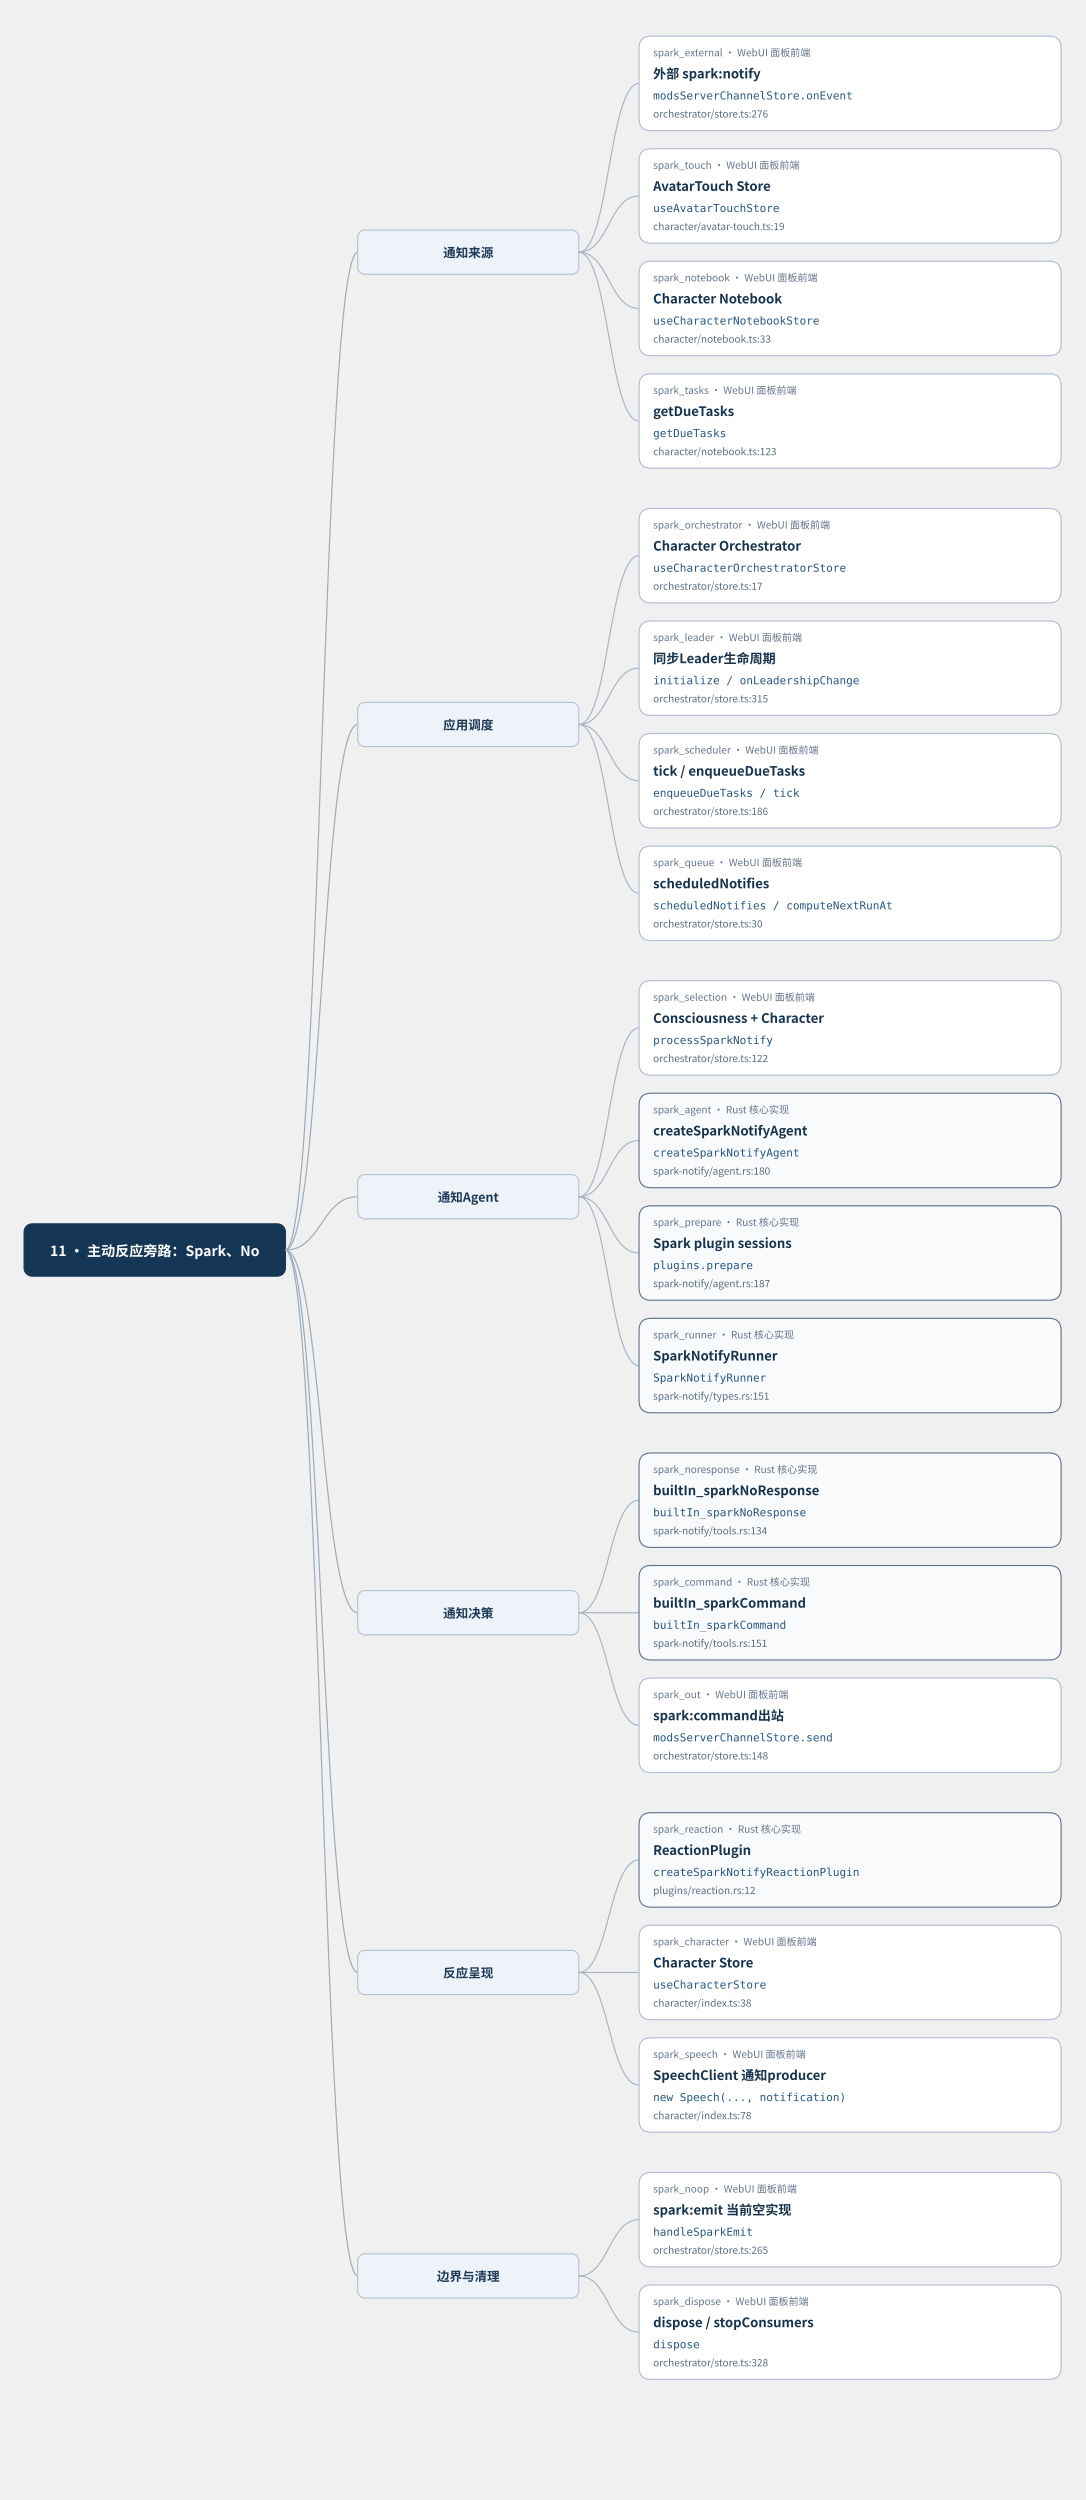
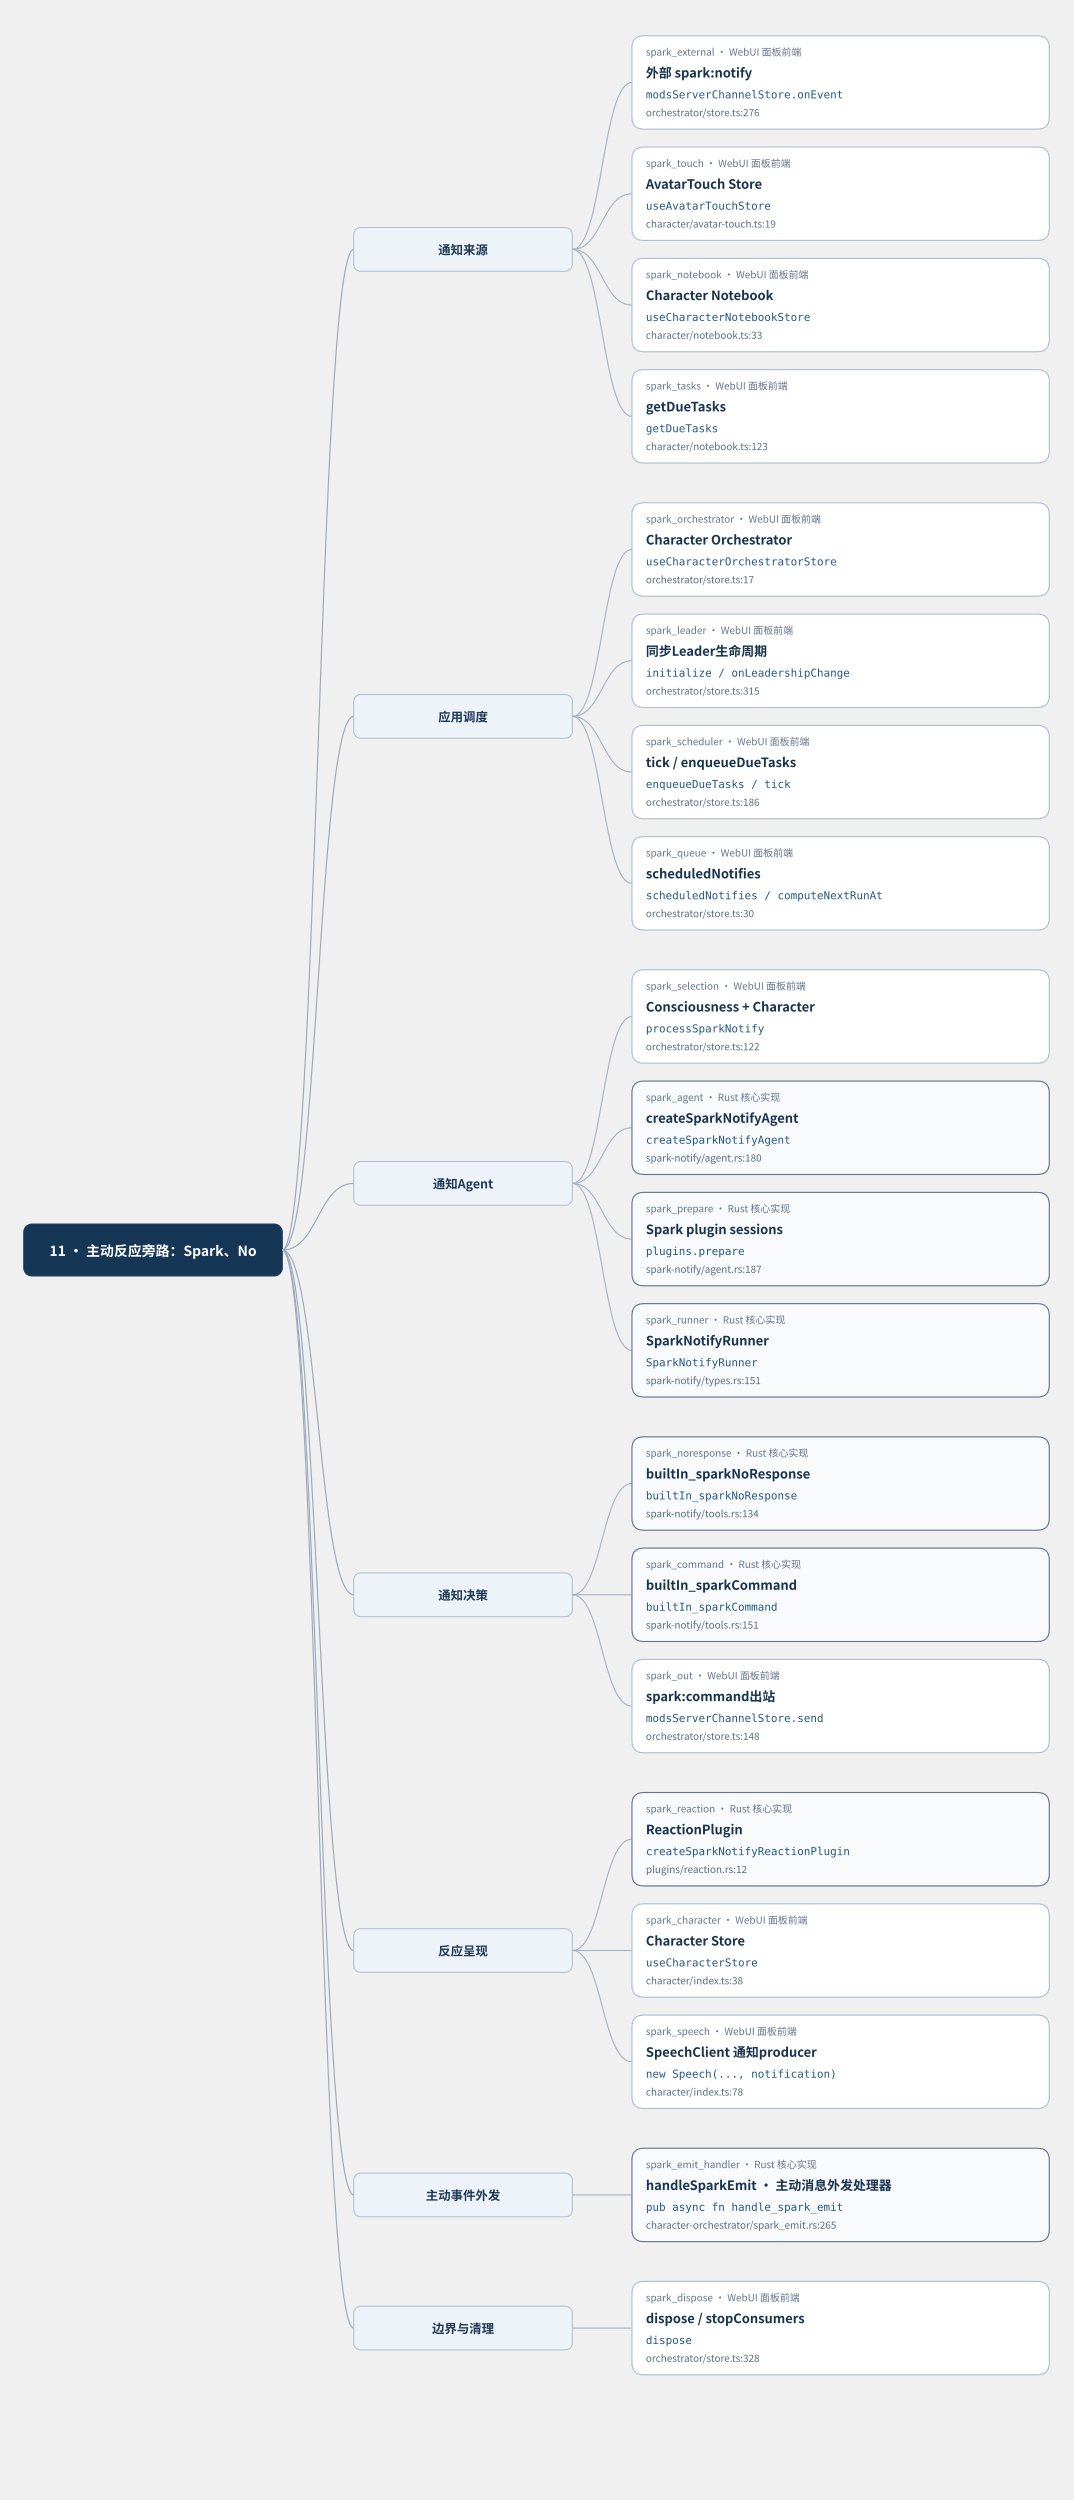
- <svg xmlns="http://www.w3.org/2000/svg" xmlns:xlink="http://www.w3.org/1999/xlink" width="1080pt" height="2488pt" viewBox="0.00 0.00 1080.00 2488.00">
+ <svg xmlns="http://www.w3.org/2000/svg" xmlns:xlink="http://www.w3.org/1999/xlink" width="1080pt" height="2516pt" viewBox="0.00 0.00 1080.00 2516.00">
  <g id="graph0" class="graph" transform="scale(1 1) rotate(0) translate(0 0)">
    <g id="node-root" class="node">
-       <rect x="24" y="1218.0" width="260" height="52" rx="8" fill="#153655" stroke="#153655" stroke-width="1.2" />
-       <text text-anchor="middle" x="154" y="1250.0" font-family="Noto Sans CJK SC" font-size="14.00" font-weight="bold" fill="white">11 · 主动反应旁路：Spark、No</text>
+       <rect x="24" y="1232.0" width="260" height="52" rx="8" fill="#153655" stroke="#153655" stroke-width="1.2" />
+       <text text-anchor="middle" x="154" y="1264.0" font-family="Noto Sans CJK SC" font-size="14.00" font-weight="bold" fill="white">11 · 主动反应旁路：Spark、No</text>
    </g>
    <g id="edge-root-0" class="edge">
-       <path fill="none" stroke="#9babbc" stroke-width="1.2" d="M284,1244.0 C320,1244.0 320,251.0 356,251.0" />
+       <path fill="none" stroke="#9babbc" stroke-width="1.2" d="M284,1258.0 C320,1258.0 320,251.0 356,251.0" />
    </g>
    <g id="node-g0" class="node">
      <rect x="356" y="229.0" width="220" height="44" rx="7" fill="#edf3f9" stroke="#b1c1d1" stroke-width="1.1" />
      <text text-anchor="middle" x="466" y="256.0" font-family="Noto Sans CJK SC" font-size="12.50" font-weight="600" fill="#1e3a56">通知来源</text>
    </g>
    <g id="edge-g0-spark_external" class="edge">
      <path fill="none" stroke="#a6b4c3" stroke-width="1.15" d="M576,251.0 C606,251.0 606,83.0 636,83.0" />
    </g>
    <g id="node-spark_external" class="node">
      <g id="a_node-spark_external">
        <a xlink:href="./packages/stage-ui/src/stores/character/orchestrator/store.ts#L276" data-tooltip="来自server channel的外部事件" target="_blank">
          <path fill="#ffffff" stroke="#afbed0" stroke-width="1.15" d="M1044,36 L648,36 Q636,36 636,48 L636,118 Q636,130 648,130 L1044,130 Q1056,130 1056,118 L1056,48 Q1056,36 1044,36 Z" />
          <text text-anchor="start" x="650" y="56" font-family="Noto Sans CJK SC" font-size="10.00" fill="#64748b">spark_external · WebUI 面板前端</text>
          <text text-anchor="start" x="650" y="78" font-family="Noto Sans CJK SC" font-weight="bold" font-size="13.00" fill="#17334d">外部 spark:notify</text>
          <text text-anchor="start" x="650" y="99" font-family="DejaVu Sans Mono, monospace" font-size="11.00" fill="#265782">modsServerChannelStore.onEvent</text>
          <text text-anchor="start" x="650" y="117" font-family="Noto Sans CJK SC" font-size="10.00" fill="#586c80">orchestrator/store.ts:276</text>
        </a>
      </g>
    </g>
    <g id="edge-g0-spark_touch" class="edge">
      <path fill="none" stroke="#a6b4c3" stroke-width="1.15" d="M576,251.0 C606,251.0 606,195.0 636,195.0" />
    </g>
    <g id="node-spark_touch" class="node">
      <g id="a_node-spark_touch">
        <a xlink:href="./packages/stage-ui/src/stores/character/avatar-touch.ts#L19" data-tooltip="leader路由触摸通知并统一冷却" target="_blank">
          <path fill="#ffffff" stroke="#afbed0" stroke-width="1.15" d="M1044,148 L648,148 Q636,148 636,160 L636,230 Q636,242 648,242 L1044,242 Q1056,242 1056,230 L1056,160 Q1056,148 1044,148 Z" />
          <text text-anchor="start" x="650" y="168" font-family="Noto Sans CJK SC" font-size="10.00" fill="#64748b">spark_touch · WebUI 面板前端</text>
          <text text-anchor="start" x="650" y="190" font-family="Noto Sans CJK SC" font-weight="bold" font-size="13.00" fill="#17334d">AvatarTouch Store</text>
          <text text-anchor="start" x="650" y="211" font-family="DejaVu Sans Mono, monospace" font-size="11.00" fill="#265782">useAvatarTouchStore</text>
          <text text-anchor="start" x="650" y="229" font-family="Noto Sans CJK SC" font-size="10.00" fill="#586c80">character/avatar-touch.ts:19</text>
        </a>
      </g>
    </g>
    <g id="edge-g0-spark_notebook" class="edge">
      <path fill="none" stroke="#a6b4c3" stroke-width="1.15" d="M576,251.0 C606,251.0 606,307.0 636,307.0" />
    </g>
    <g id="node-spark_notebook" class="node">
      <g id="a_node-spark_notebook">
        <a xlink:href="./packages/stage-ui/src/stores/character/notebook.ts#L33" data-tooltip="管理note/diary/focus与任务" target="_blank">
          <path fill="#ffffff" stroke="#afbed0" stroke-width="1.15" d="M1044,260 L648,260 Q636,260 636,272 L636,342 Q636,354 648,354 L1044,354 Q1056,354 1056,342 L1056,272 Q1056,260 1044,260 Z" />
          <text text-anchor="start" x="650" y="280" font-family="Noto Sans CJK SC" font-size="10.00" fill="#64748b">spark_notebook · WebUI 面板前端</text>
          <text text-anchor="start" x="650" y="302" font-family="Noto Sans CJK SC" font-weight="bold" font-size="13.00" fill="#17334d">Character Notebook</text>
          <text text-anchor="start" x="650" y="323" font-family="DejaVu Sans Mono, monospace" font-size="11.00" fill="#265782">useCharacterNotebookStore</text>
          <text text-anchor="start" x="650" y="341" font-family="Noto Sans CJK SC" font-size="10.00" fill="#586c80">character/notebook.ts:33</text>
        </a>
      </g>
    </g>
    <g id="edge-g0-spark_tasks" class="edge">
      <path fill="none" stroke="#a6b4c3" stroke-width="1.15" d="M576,251.0 C606,251.0 606,419.0 636,419.0" />
    </g>
    <g id="node-spark_tasks" class="node">
      <g id="a_node-spark_tasks">
        <a xlink:href="./packages/stage-ui/src/stores/character/notebook.ts#L123" data-tooltip="查询时间窗内未结束任务" target="_blank">
          <path fill="#ffffff" stroke="#afbed0" stroke-width="1.15" d="M1044,372 L648,372 Q636,372 636,384 L636,454 Q636,466 648,466 L1044,466 Q1056,466 1056,454 L1056,384 Q1056,372 1044,372 Z" />
          <text text-anchor="start" x="650" y="392" font-family="Noto Sans CJK SC" font-size="10.00" fill="#64748b">spark_tasks · WebUI 面板前端</text>
          <text text-anchor="start" x="650" y="414" font-family="Noto Sans CJK SC" font-weight="bold" font-size="13.00" fill="#17334d">getDueTasks</text>
          <text text-anchor="start" x="650" y="435" font-family="DejaVu Sans Mono, monospace" font-size="11.00" fill="#265782">getDueTasks</text>
          <text text-anchor="start" x="650" y="453" font-family="Noto Sans CJK SC" font-size="10.00" fill="#586c80">character/notebook.ts:123</text>
        </a>
      </g>
    </g>
    <g id="edge-root-1" class="edge">
-       <path fill="none" stroke="#9babbc" stroke-width="1.2" d="M284,1244.0 C320,1244.0 320,721.0 356,721.0" />
+       <path fill="none" stroke="#9babbc" stroke-width="1.2" d="M284,1258.0 C320,1258.0 320,721.0 356,721.0" />
    </g>
    <g id="node-g1" class="node">
      <rect x="356" y="699.0" width="220" height="44" rx="7" fill="#edf3f9" stroke="#b1c1d1" stroke-width="1.1" />
      <text text-anchor="middle" x="466" y="726.0" font-family="Noto Sans CJK SC" font-size="12.50" font-weight="600" fill="#1e3a56">应用调度</text>
    </g>
    <g id="edge-g1-spark_orchestrator" class="edge">
      <path fill="none" stroke="#a6b4c3" stroke-width="1.15" d="M576,721.0 C606,721.0 606,553.0 636,553.0" />
    </g>
    <g id="node-spark_orchestrator" class="node">
      <g id="a_node-spark_orchestrator">
        <a xlink:href="./packages/stage-ui/src/stores/character/orchestrator/store.ts#L17" data-tooltip="通知调度、Agent调用、输出命令" target="_blank">
          <path fill="#ffffff" stroke="#afbed0" stroke-width="1.15" d="M1044,506 L648,506 Q636,506 636,518 L636,588 Q636,600 648,600 L1044,600 Q1056,600 1056,588 L1056,518 Q1056,506 1044,506 Z" />
          <text text-anchor="start" x="650" y="526" font-family="Noto Sans CJK SC" font-size="10.00" fill="#64748b">spark_orchestrator · WebUI 面板前端</text>
          <text text-anchor="start" x="650" y="548" font-family="Noto Sans CJK SC" font-weight="bold" font-size="13.00" fill="#17334d">Character Orchestrator</text>
          <text text-anchor="start" x="650" y="569" font-family="DejaVu Sans Mono, monospace" font-size="11.00" fill="#265782">useCharacterOrchestratorStore</text>
          <text text-anchor="start" x="650" y="587" font-family="Noto Sans CJK SC" font-size="10.00" fill="#586c80">orchestrator/store.ts:17</text>
        </a>
      </g>
    </g>
    <g id="edge-g1-spark_leader" class="edge">
      <path fill="none" stroke="#a6b4c3" stroke-width="1.15" d="M576,721.0 C606,721.0 606,665.0 636,665.0" />
    </g>
    <g id="node-spark_leader" class="node">
      <g id="a_node-spark_leader">
        <a xlink:href="./packages/stage-ui/src/stores/character/orchestrator/store.ts#L315" data-tooltip="leader启动消费者，follower停止" target="_blank">
          <path fill="#ffffff" stroke="#afbed0" stroke-width="1.15" d="M1044,618 L648,618 Q636,618 636,630 L636,700 Q636,712 648,712 L1044,712 Q1056,712 1056,700 L1056,630 Q1056,618 1044,618 Z" />
          <text text-anchor="start" x="650" y="638" font-family="Noto Sans CJK SC" font-size="10.00" fill="#64748b">spark_leader · WebUI 面板前端</text>
          <text text-anchor="start" x="650" y="660" font-family="Noto Sans CJK SC" font-weight="bold" font-size="13.00" fill="#17334d">同步Leader生命周期</text>
          <text text-anchor="start" x="650" y="681" font-family="DejaVu Sans Mono, monospace" font-size="11.00" fill="#265782">initialize / onLeadershipChange</text>
          <text text-anchor="start" x="650" y="699" font-family="Noto Sans CJK SC" font-size="10.00" fill="#586c80">orchestrator/store.ts:315</text>
        </a>
      </g>
    </g>
    <g id="edge-g1-spark_scheduler" class="edge">
      <path fill="none" stroke="#a6b4c3" stroke-width="1.15" d="M576,721.0 C606,721.0 606,777.0 636,777.0" />
    </g>
    <g id="node-spark_scheduler" class="node">
      <g id="a_node-spark_scheduler">
        <a xlink:href="./packages/stage-ui/src/stores/character/orchestrator/store.ts#L186" data-tooltip="生成提醒并取出到期队列项" target="_blank">
          <path fill="#ffffff" stroke="#afbed0" stroke-width="1.15" d="M1044,730 L648,730 Q636,730 636,742 L636,812 Q636,824 648,824 L1044,824 Q1056,824 1056,812 L1056,742 Q1056,730 1044,730 Z" />
          <text text-anchor="start" x="650" y="750" font-family="Noto Sans CJK SC" font-size="10.00" fill="#64748b">spark_scheduler · WebUI 面板前端</text>
          <text text-anchor="start" x="650" y="772" font-family="Noto Sans CJK SC" font-weight="bold" font-size="13.00" fill="#17334d">tick / enqueueDueTasks</text>
          <text text-anchor="start" x="650" y="793" font-family="DejaVu Sans Mono, monospace" font-size="11.00" fill="#265782">enqueueDueTasks / tick</text>
          <text text-anchor="start" x="650" y="811" font-family="Noto Sans CJK SC" font-size="10.00" fill="#586c80">orchestrator/store.ts:186</text>
        </a>
      </g>
    </g>
    <g id="edge-g1-spark_queue" class="edge">
      <path fill="none" stroke="#a6b4c3" stroke-width="1.15" d="M576,721.0 C606,721.0 606,889.0 636,889.0" />
    </g>
    <g id="node-spark_queue" class="node">
      <g id="a_node-spark_queue">
        <a xlink:href="./packages/stage-ui/src/stores/character/orchestrator/store.ts#L30" data-tooltip="紧急程度决定时间；失败重试" target="_blank">
          <path fill="#ffffff" stroke="#afbed0" stroke-width="1.15" d="M1044,842 L648,842 Q636,842 636,854 L636,924 Q636,936 648,936 L1044,936 Q1056,936 1056,924 L1056,854 Q1056,842 1044,842 Z" />
          <text text-anchor="start" x="650" y="862" font-family="Noto Sans CJK SC" font-size="10.00" fill="#64748b">spark_queue · WebUI 面板前端</text>
          <text text-anchor="start" x="650" y="884" font-family="Noto Sans CJK SC" font-weight="bold" font-size="13.00" fill="#17334d">scheduledNotifies</text>
          <text text-anchor="start" x="650" y="905" font-family="DejaVu Sans Mono, monospace" font-size="11.00" fill="#265782">scheduledNotifies / computeNextRunAt</text>
          <text text-anchor="start" x="650" y="923" font-family="Noto Sans CJK SC" font-size="10.00" fill="#586c80">orchestrator/store.ts:30</text>
        </a>
      </g>
    </g>
    <g id="edge-root-2" class="edge">
-       <path fill="none" stroke="#9babbc" stroke-width="1.2" d="M284,1244.0 C320,1244.0 320,1191.0 356,1191.0" />
+       <path fill="none" stroke="#9babbc" stroke-width="1.2" d="M284,1258.0 C320,1258.0 320,1191.0 356,1191.0" />
    </g>
    <g id="node-g2" class="node">
      <rect x="356" y="1169.0" width="220" height="44" rx="7" fill="#edf3f9" stroke="#b1c1d1" stroke-width="1.1" />
      <text text-anchor="middle" x="466" y="1196.0" font-family="Noto Sans CJK SC" font-size="12.50" font-weight="600" fill="#1e3a56">通知Agent</text>
    </g>
    <g id="edge-g2-spark_selection" class="edge">
      <path fill="none" stroke="#a6b4c3" stroke-width="1.15" d="M576,1191.0 C606,1191.0 606,1023.0 636,1023.0" />
    </g>
    <g id="node-spark_selection" class="node">
      <g id="a_node-spark_selection">
        <a xlink:href="./packages/stage-ui/src/stores/character/orchestrator/store.ts#L122" data-tooltip="全局provider/model + 当前角色prompt" target="_blank">
          <path fill="#ffffff" stroke="#afbed0" stroke-width="1.15" d="M1044,976 L648,976 Q636,976 636,988 L636,1058 Q636,1070 648,1070 L1044,1070 Q1056,1070 1056,1058 L1056,988 Q1056,976 1044,976 Z" />
          <text text-anchor="start" x="650" y="996" font-family="Noto Sans CJK SC" font-size="10.00" fill="#64748b">spark_selection · WebUI 面板前端</text>
          <text text-anchor="start" x="650" y="1018" font-family="Noto Sans CJK SC" font-weight="bold" font-size="13.00" fill="#17334d">Consciousness + Character</text>
          <text text-anchor="start" x="650" y="1039" font-family="DejaVu Sans Mono, monospace" font-size="11.00" fill="#265782">processSparkNotify</text>
          <text text-anchor="start" x="650" y="1057" font-family="Noto Sans CJK SC" font-size="10.00" fill="#586c80">orchestrator/store.ts:122</text>
        </a>
      </g>
    </g>
    <g id="edge-g2-spark_agent" class="edge">
      <path fill="none" stroke="#a6b4c3" stroke-width="1.15" d="M576,1191.0 C606,1191.0 606,1135.0 636,1135.0" />
    </g>
    <g id="node-spark_agent" class="node">
      <g id="a_node-spark_agent">
        <a xlink:href="./crates/alia-core-agent/src/agents/spark-notify/agent.rs#L180" data-tooltip="为一个通知建立conversation和插件session" target="_blank">
          <path fill="#f8fafc" stroke="#64748b" stroke-width="1.15" d="M1044,1088 L648,1088 Q636,1088 636,1100 L636,1170 Q636,1182 648,1182 L1044,1182 Q1056,1182 1056,1170 L1056,1100 Q1056,1088 1044,1088 Z" />
          <text text-anchor="start" x="650" y="1108" font-family="Noto Sans CJK SC" font-size="10.00" fill="#64748b">spark_agent · Rust 核心实现</text>
          <text text-anchor="start" x="650" y="1130" font-family="Noto Sans CJK SC" font-weight="bold" font-size="13.00" fill="#17334d">createSparkNotifyAgent</text>
          <text text-anchor="start" x="650" y="1151" font-family="DejaVu Sans Mono, monospace" font-size="11.00" fill="#265782">createSparkNotifyAgent</text>
          <text text-anchor="start" x="650" y="1169" font-family="Noto Sans CJK SC" font-size="10.00" fill="#586c80">spark-notify/agent.rs:180</text>
        </a>
      </g>
    </g>
    <g id="edge-g2-spark_prepare" class="edge">
      <path fill="none" stroke="#a6b4c3" stroke-width="1.15" d="M576,1191.0 C606,1191.0 606,1247.0 636,1247.0" />
    </g>
    <g id="node-spark_prepare" class="node">
      <g id="a_node-spark_prepare">
        <a xlink:href="./crates/alia-core-agent/src/agents/spark-notify/agent.rs#L187" data-tooltip="收集systemInstructions、userSections、tools" target="_blank">
          <path fill="#f8fafc" stroke="#64748b" stroke-width="1.15" d="M1044,1200 L648,1200 Q636,1200 636,1212 L636,1282 Q636,1294 648,1294 L1044,1294 Q1056,1294 1056,1282 L1056,1212 Q1056,1200 1044,1200 Z" />
          <text text-anchor="start" x="650" y="1220" font-family="Noto Sans CJK SC" font-size="10.00" fill="#64748b">spark_prepare · Rust 核心实现</text>
          <text text-anchor="start" x="650" y="1242" font-family="Noto Sans CJK SC" font-weight="bold" font-size="13.00" fill="#17334d">Spark plugin sessions</text>
          <text text-anchor="start" x="650" y="1263" font-family="DejaVu Sans Mono, monospace" font-size="11.00" fill="#265782">plugins.prepare</text>
          <text text-anchor="start" x="650" y="1281" font-family="Noto Sans CJK SC" font-size="10.00" fill="#586c80">spark-notify/agent.rs:187</text>
        </a>
      </g>
    </g>
    <g id="edge-g2-spark_runner" class="edge">
      <path fill="none" stroke="#a6b4c3" stroke-width="1.15" d="M576,1191.0 C606,1191.0 606,1359.0 636,1359.0" />
    </g>
    <g id="node-spark_runner" class="node">
      <g id="a_node-spark_runner">
        <a xlink:href="./crates/alia-core-agent/src/agents/spark-notify/types.rs#L151" data-tooltip="外部注入执行端；Stage用useLLM.stream" target="_blank">
          <path fill="#f8fafc" stroke="#64748b" stroke-width="1.15" d="M1044,1312 L648,1312 Q636,1312 636,1324 L636,1394 Q636,1406 648,1406 L1044,1406 Q1056,1406 1056,1394 L1056,1324 Q1056,1312 1044,1312 Z" />
          <text text-anchor="start" x="650" y="1332" font-family="Noto Sans CJK SC" font-size="10.00" fill="#64748b">spark_runner · Rust 核心实现</text>
          <text text-anchor="start" x="650" y="1354" font-family="Noto Sans CJK SC" font-weight="bold" font-size="13.00" fill="#17334d">SparkNotifyRunner</text>
          <text text-anchor="start" x="650" y="1375" font-family="DejaVu Sans Mono, monospace" font-size="11.00" fill="#265782">SparkNotifyRunner</text>
          <text text-anchor="start" x="650" y="1393" font-family="Noto Sans CJK SC" font-size="10.00" fill="#586c80">spark-notify/types.rs:151</text>
        </a>
      </g>
    </g>
    <g id="edge-root-3" class="edge">
-       <path fill="none" stroke="#9babbc" stroke-width="1.2" d="M284,1244.0 C320,1244.0 320,1605.0 356,1605.0" />
+       <path fill="none" stroke="#9babbc" stroke-width="1.2" d="M284,1258.0 C320,1258.0 320,1605.0 356,1605.0" />
    </g>
    <g id="node-g3" class="node">
      <rect x="356" y="1583.0" width="220" height="44" rx="7" fill="#edf3f9" stroke="#b1c1d1" stroke-width="1.1" />
      <text text-anchor="middle" x="466" y="1610.0" font-family="Noto Sans CJK SC" font-size="12.50" font-weight="600" fill="#1e3a56">通知决策</text>
    </g>
    <g id="edge-g3-spark_noresponse" class="edge">
      <path fill="none" stroke="#a6b4c3" stroke-width="1.15" d="M576,1605.0 C606,1605.0 606,1493.0 636,1493.0" />
    </g>
    <g id="node-spark_noresponse" class="node">
      <g id="a_node-spark_noresponse">
        <a xlink:href="./crates/alia-core-agent/src/agents/spark-notify/tools.rs#L134" data-tooltip="允许模型选择本次不回应" target="_blank">
          <path fill="#f8fafc" stroke="#64748b" stroke-width="1.15" d="M1044,1446 L648,1446 Q636,1446 636,1458 L636,1528 Q636,1540 648,1540 L1044,1540 Q1056,1540 1056,1528 L1056,1458 Q1056,1446 1044,1446 Z" />
          <text text-anchor="start" x="650" y="1466" font-family="Noto Sans CJK SC" font-size="10.00" fill="#64748b">spark_noresponse · Rust 核心实现</text>
          <text text-anchor="start" x="650" y="1488" font-family="Noto Sans CJK SC" font-weight="bold" font-size="13.00" fill="#17334d">builtIn_sparkNoResponse</text>
          <text text-anchor="start" x="650" y="1509" font-family="DejaVu Sans Mono, monospace" font-size="11.00" fill="#265782">builtIn_sparkNoResponse</text>
          <text text-anchor="start" x="650" y="1527" font-family="Noto Sans CJK SC" font-size="10.00" fill="#586c80">spark-notify/tools.rs:134</text>
        </a>
      </g>
    </g>
    <g id="edge-g3-spark_command" class="edge">
      <path fill="none" stroke="#a6b4c3" stroke-width="1.15" d="M576,1605.0 C606,1605.0 606,1605.0 636,1605.0" />
    </g>
    <g id="node-spark_command" class="node">
      <g id="a_node-spark_command">
        <a xlink:href="./crates/alia-core-agent/src/agents/spark-notify/tools.rs#L151" data-tooltip="校验并收集给子模块的命令草案" target="_blank">
          <path fill="#f8fafc" stroke="#64748b" stroke-width="1.15" d="M1044,1558 L648,1558 Q636,1558 636,1570 L636,1640 Q636,1652 648,1652 L1044,1652 Q1056,1652 1056,1640 L1056,1570 Q1056,1558 1044,1558 Z" />
          <text text-anchor="start" x="650" y="1578" font-family="Noto Sans CJK SC" font-size="10.00" fill="#64748b">spark_command · Rust 核心实现</text>
          <text text-anchor="start" x="650" y="1600" font-family="Noto Sans CJK SC" font-weight="bold" font-size="13.00" fill="#17334d">builtIn_sparkCommand</text>
          <text text-anchor="start" x="650" y="1621" font-family="DejaVu Sans Mono, monospace" font-size="11.00" fill="#265782">builtIn_sparkCommand</text>
          <text text-anchor="start" x="650" y="1639" font-family="Noto Sans CJK SC" font-size="10.00" fill="#586c80">spark-notify/tools.rs:151</text>
        </a>
      </g>
    </g>
    <g id="edge-g3-spark_out" class="edge">
      <path fill="none" stroke="#a6b4c3" stroke-width="1.15" d="M576,1605.0 C606,1605.0 606,1717.0 636,1717.0" />
    </g>
    <g id="node-spark_out" class="node">
      <g id="a_node-spark_out">
        <a xlink:href="./packages/stage-ui/src/stores/character/orchestrator/store.ts#L148" data-tooltip="扩展并投递Agent给出的命令" target="_blank">
          <path fill="#ffffff" stroke="#afbed0" stroke-width="1.15" d="M1044,1670 L648,1670 Q636,1670 636,1682 L636,1752 Q636,1764 648,1764 L1044,1764 Q1056,1764 1056,1752 L1056,1682 Q1056,1670 1044,1670 Z" />
          <text text-anchor="start" x="650" y="1690" font-family="Noto Sans CJK SC" font-size="10.00" fill="#64748b">spark_out · WebUI 面板前端</text>
          <text text-anchor="start" x="650" y="1712" font-family="Noto Sans CJK SC" font-weight="bold" font-size="13.00" fill="#17334d">spark:command出站</text>
          <text text-anchor="start" x="650" y="1733" font-family="DejaVu Sans Mono, monospace" font-size="11.00" fill="#265782">modsServerChannelStore.send</text>
          <text text-anchor="start" x="650" y="1751" font-family="Noto Sans CJK SC" font-size="10.00" fill="#586c80">orchestrator/store.ts:148</text>
        </a>
      </g>
    </g>
    <g id="edge-root-4" class="edge">
-       <path fill="none" stroke="#9babbc" stroke-width="1.2" d="M284,1244.0 C320,1244.0 320,1963.0 356,1963.0" />
+       <path fill="none" stroke="#9babbc" stroke-width="1.2" d="M284,1258.0 C320,1258.0 320,1963.0 356,1963.0" />
    </g>
    <g id="node-g4" class="node">
      <rect x="356" y="1941.0" width="220" height="44" rx="7" fill="#edf3f9" stroke="#b1c1d1" stroke-width="1.1" />
      <text text-anchor="middle" x="466" y="1968.0" font-family="Noto Sans CJK SC" font-size="12.50" font-weight="600" fill="#1e3a56">反应呈现</text>
    </g>
    <g id="edge-g4-spark_reaction" class="edge">
      <path fill="none" stroke="#a6b4c3" stroke-width="1.15" d="M576,1963.0 C606,1963.0 606,1851.0 636,1851.0" />
    </g>
    <g id="node-spark_reaction" class="node">
      <g id="a_node-spark_reaction">
        <a xlink:href="./crates/alia-core-agent/src/agents/spark-notify/plugins/reaction.rs#L12" data-tooltip="把可见文本delta/end交宿主" target="_blank">
          <path fill="#f8fafc" stroke="#64748b" stroke-width="1.15" d="M1044,1804 L648,1804 Q636,1804 636,1816 L636,1886 Q636,1898 648,1898 L1044,1898 Q1056,1898 1056,1886 L1056,1816 Q1056,1804 1044,1804 Z" />
          <text text-anchor="start" x="650" y="1824" font-family="Noto Sans CJK SC" font-size="10.00" fill="#64748b">spark_reaction · Rust 核心实现</text>
          <text text-anchor="start" x="650" y="1846" font-family="Noto Sans CJK SC" font-weight="bold" font-size="13.00" fill="#17334d">ReactionPlugin</text>
          <text text-anchor="start" x="650" y="1867" font-family="DejaVu Sans Mono, monospace" font-size="11.00" fill="#265782">createSparkNotifyReactionPlugin</text>
          <text text-anchor="start" x="650" y="1885" font-family="Noto Sans CJK SC" font-size="10.00" fill="#586c80">plugins/reaction.rs:12</text>
        </a>
      </g>
    </g>
    <g id="edge-g4-spark_character" class="edge">
      <path fill="none" stroke="#a6b4c3" stroke-width="1.15" d="M576,1963.0 C606,1963.0 606,1963.0 636,1963.0" />
    </g>
    <g id="node-spark_character" class="node">
      <g id="a_node-spark_character">
        <a xlink:href="./packages/stage-ui/src/stores/character/index.ts#L38" data-tooltip="管理文本反应历史及流状态" target="_blank">
          <path fill="#ffffff" stroke="#afbed0" stroke-width="1.15" d="M1044,1916 L648,1916 Q636,1916 636,1928 L636,1998 Q636,2010 648,2010 L1044,2010 Q1056,2010 1056,1998 L1056,1928 Q1056,1916 1044,1916 Z" />
          <text text-anchor="start" x="650" y="1936" font-family="Noto Sans CJK SC" font-size="10.00" fill="#64748b">spark_character · WebUI 面板前端</text>
          <text text-anchor="start" x="650" y="1958" font-family="Noto Sans CJK SC" font-weight="bold" font-size="13.00" fill="#17334d">Character Store</text>
          <text text-anchor="start" x="650" y="1979" font-family="DejaVu Sans Mono, monospace" font-size="11.00" fill="#265782">useCharacterStore</text>
          <text text-anchor="start" x="650" y="1997" font-family="Noto Sans CJK SC" font-size="10.00" fill="#586c80">character/index.ts:38</text>
        </a>
      </g>
    </g>
    <g id="edge-g4-spark_speech" class="edge">
      <path fill="none" stroke="#a6b4c3" stroke-width="1.15" d="M576,1963.0 C606,1963.0 606,2075.0 636,2075.0" />
    </g>
    <g id="node-spark_speech" class="node">
      <g id="a_node-spark_speech">
        <a xlink:href="./packages/stage-ui/src/stores/character/index.ts#L78" data-tooltip="把通知反应literal/special交音频宿主" target="_blank">
          <path fill="#ffffff" stroke="#afbed0" stroke-width="1.15" d="M1044,2028 L648,2028 Q636,2028 636,2040 L636,2110 Q636,2122 648,2122 L1044,2122 Q1056,2122 1056,2110 L1056,2040 Q1056,2028 1044,2028 Z" />
          <text text-anchor="start" x="650" y="2048" font-family="Noto Sans CJK SC" font-size="10.00" fill="#64748b">spark_speech · WebUI 面板前端</text>
          <text text-anchor="start" x="650" y="2070" font-family="Noto Sans CJK SC" font-weight="bold" font-size="13.00" fill="#17334d">SpeechClient 通知producer</text>
          <text text-anchor="start" x="650" y="2091" font-family="DejaVu Sans Mono, monospace" font-size="11.00" fill="#265782">new Speech(..., notification)</text>
          <text text-anchor="start" x="650" y="2109" font-family="Noto Sans CJK SC" font-size="10.00" fill="#586c80">character/index.ts:78</text>
        </a>
      </g>
    </g>
    <g id="edge-root-5" class="edge">
-       <path fill="none" stroke="#9babbc" stroke-width="1.2" d="M284,1244.0 C320,1244.0 320,2265.0 356,2265.0" />
+       <path fill="none" stroke="#9babbc" stroke-width="1.2" d="M284,1258.0 C320,1258.0 320,2209.0 356,2209.0" />
    </g>
    <g id="node-g5" class="node">
-       <rect x="356" y="2243.0" width="220" height="44" rx="7" fill="#edf3f9" stroke="#b1c1d1" stroke-width="1.1" />
-       <text text-anchor="middle" x="466" y="2270.0" font-family="Noto Sans CJK SC" font-size="12.50" font-weight="600" fill="#1e3a56">边界与清理</text>
-     </g>
-     <g id="edge-g5-spark_noop" class="edge">
-       <path fill="none" stroke="#a6b4c3" stroke-width="1.15" d="M576,2265.0 C606,2265.0 606,2209.0 636,2209.0" />
-     </g>
-     <g id="node-spark_noop" class="node">
-       <g id="a_node-spark_noop">
-         <a xlink:href="./packages/stage-ui/src/stores/character/orchestrator/store.ts#L265" data-tooltip="消费入口存在，但现在直接return undefined" target="_blank">
-           <path fill="#ffffff" stroke="#afbed0" stroke-width="1.15" d="M1044,2162 L648,2162 Q636,2162 636,2174 L636,2244 Q636,2256 648,2256 L1044,2256 Q1056,2256 1056,2244 L1056,2174 Q1056,2162 1044,2162 Z" />
-           <text text-anchor="start" x="650" y="2182" font-family="Noto Sans CJK SC" font-size="10.00" fill="#64748b">spark_noop · WebUI 面板前端</text>
-           <text text-anchor="start" x="650" y="2204" font-family="Noto Sans CJK SC" font-weight="bold" font-size="13.00" fill="#17334d">spark:emit 当前空实现</text>
-           <text text-anchor="start" x="650" y="2225" font-family="DejaVu Sans Mono, monospace" font-size="11.00" fill="#265782">handleSparkEmit</text>
-           <text text-anchor="start" x="650" y="2243" font-family="Noto Sans CJK SC" font-size="10.00" fill="#586c80">orchestrator/store.ts:265</text>
-         </a>
-       </g>
-     </g>
-     <g id="edge-g5-spark_dispose" class="edge">
-       <path fill="none" stroke="#a6b4c3" stroke-width="1.15" d="M576,2265.0 C606,2265.0 606,2321.0 636,2321.0" />
+       <rect x="356" y="2187.0" width="220" height="44" rx="7" fill="#edf3f9" stroke="#b1c1d1" stroke-width="1.1" />
+       <text text-anchor="middle" x="466" y="2214.0" font-family="Noto Sans CJK SC" font-size="12.50" font-weight="600" fill="#1e3a56">主动事件外发</text>
+     </g>
+     <g id="edge-g5-spark_emit_handler" class="edge">
+       <path fill="none" stroke="#a6b4c3" stroke-width="1.15" d="M576,2209.0 C606,2209.0 606,2209.0 636,2209.0" />
+     </g>
+     <g id="node-spark_emit_handler" class="node">
+       <g id="a_node-spark_emit_handler">
+         <a xlink:href="./crates/alia-core-agent/src/character-orchestrator/spark_emit.rs#L265" data-tooltip="在通过频率限制、安静时段与通道权限检查后，将主动触发的消息投递至目标会话或外部渠道模块。" target="_blank">
+           <path fill="#f8fafc" stroke="#64748b" stroke-width="1.15" d="M1044,2162 L648,2162 Q636,2162 636,2174 L636,2244 Q636,2256 648,2256 L1044,2256 Q1056,2256 1056,2244 L1056,2174 Q1056,2162 1044,2162 Z" />
+           <text text-anchor="start" x="650" y="2182" font-family="Noto Sans CJK SC" font-size="10.00" fill="#64748b">spark_emit_handler · Rust 核心实现</text>
+           <text text-anchor="start" x="650" y="2204" font-family="Noto Sans CJK SC" font-weight="bold" font-size="13.00" fill="#17334d">handleSparkEmit · 主动消息外发处理器</text>
+           <text text-anchor="start" x="650" y="2225" font-family="DejaVu Sans Mono, monospace" font-size="11.00" fill="#265782">pub async fn handle_spark_emit</text>
+           <text text-anchor="start" x="650" y="2243" font-family="Noto Sans CJK SC" font-size="10.00" fill="#586c80">character-orchestrator/spark_emit.rs:265</text>
+         </a>
+       </g>
+     </g>
+     <g id="edge-root-6" class="edge">
+       <path fill="none" stroke="#9babbc" stroke-width="1.2" d="M284,1258.0 C320,1258.0 320,2343.0 356,2343.0" />
+     </g>
+     <g id="node-g6" class="node">
+       <rect x="356" y="2321.0" width="220" height="44" rx="7" fill="#edf3f9" stroke="#b1c1d1" stroke-width="1.1" />
+       <text text-anchor="middle" x="466" y="2348.0" font-family="Noto Sans CJK SC" font-size="12.50" font-weight="600" fill="#1e3a56">边界与清理</text>
+     </g>
+     <g id="edge-g6-spark_dispose" class="edge">
+       <path fill="none" stroke="#a6b4c3" stroke-width="1.15" d="M576,2343.0 C606,2343.0 606,2343.0 636,2343.0" />
    </g>
    <g id="node-spark_dispose" class="node">
      <g id="a_node-spark_dispose">
        <a xlink:href="./packages/stage-ui/src/stores/character/orchestrator/store.ts#L328" data-tooltip="取消leader监听、ticker与事件订阅" target="_blank">
-           <path fill="#ffffff" stroke="#afbed0" stroke-width="1.15" d="M1044,2274 L648,2274 Q636,2274 636,2286 L636,2356 Q636,2368 648,2368 L1044,2368 Q1056,2368 1056,2356 L1056,2286 Q1056,2274 1044,2274 Z" />
-           <text text-anchor="start" x="650" y="2294" font-family="Noto Sans CJK SC" font-size="10.00" fill="#64748b">spark_dispose · WebUI 面板前端</text>
-           <text text-anchor="start" x="650" y="2316" font-family="Noto Sans CJK SC" font-weight="bold" font-size="13.00" fill="#17334d">dispose / stopConsumers</text>
-           <text text-anchor="start" x="650" y="2337" font-family="DejaVu Sans Mono, monospace" font-size="11.00" fill="#265782">dispose</text>
-           <text text-anchor="start" x="650" y="2355" font-family="Noto Sans CJK SC" font-size="10.00" fill="#586c80">orchestrator/store.ts:328</text>
+           <path fill="#ffffff" stroke="#afbed0" stroke-width="1.15" d="M1044,2296 L648,2296 Q636,2296 636,2308 L636,2378 Q636,2390 648,2390 L1044,2390 Q1056,2390 1056,2378 L1056,2308 Q1056,2296 1044,2296 Z" />
+           <text text-anchor="start" x="650" y="2316" font-family="Noto Sans CJK SC" font-size="10.00" fill="#64748b">spark_dispose · WebUI 面板前端</text>
+           <text text-anchor="start" x="650" y="2338" font-family="Noto Sans CJK SC" font-weight="bold" font-size="13.00" fill="#17334d">dispose / stopConsumers</text>
+           <text text-anchor="start" x="650" y="2359" font-family="DejaVu Sans Mono, monospace" font-size="11.00" fill="#265782">dispose</text>
+           <text text-anchor="start" x="650" y="2377" font-family="Noto Sans CJK SC" font-size="10.00" fill="#586c80">orchestrator/store.ts:328</text>
        </a>
      </g>
    </g>
  </g>
</svg>
